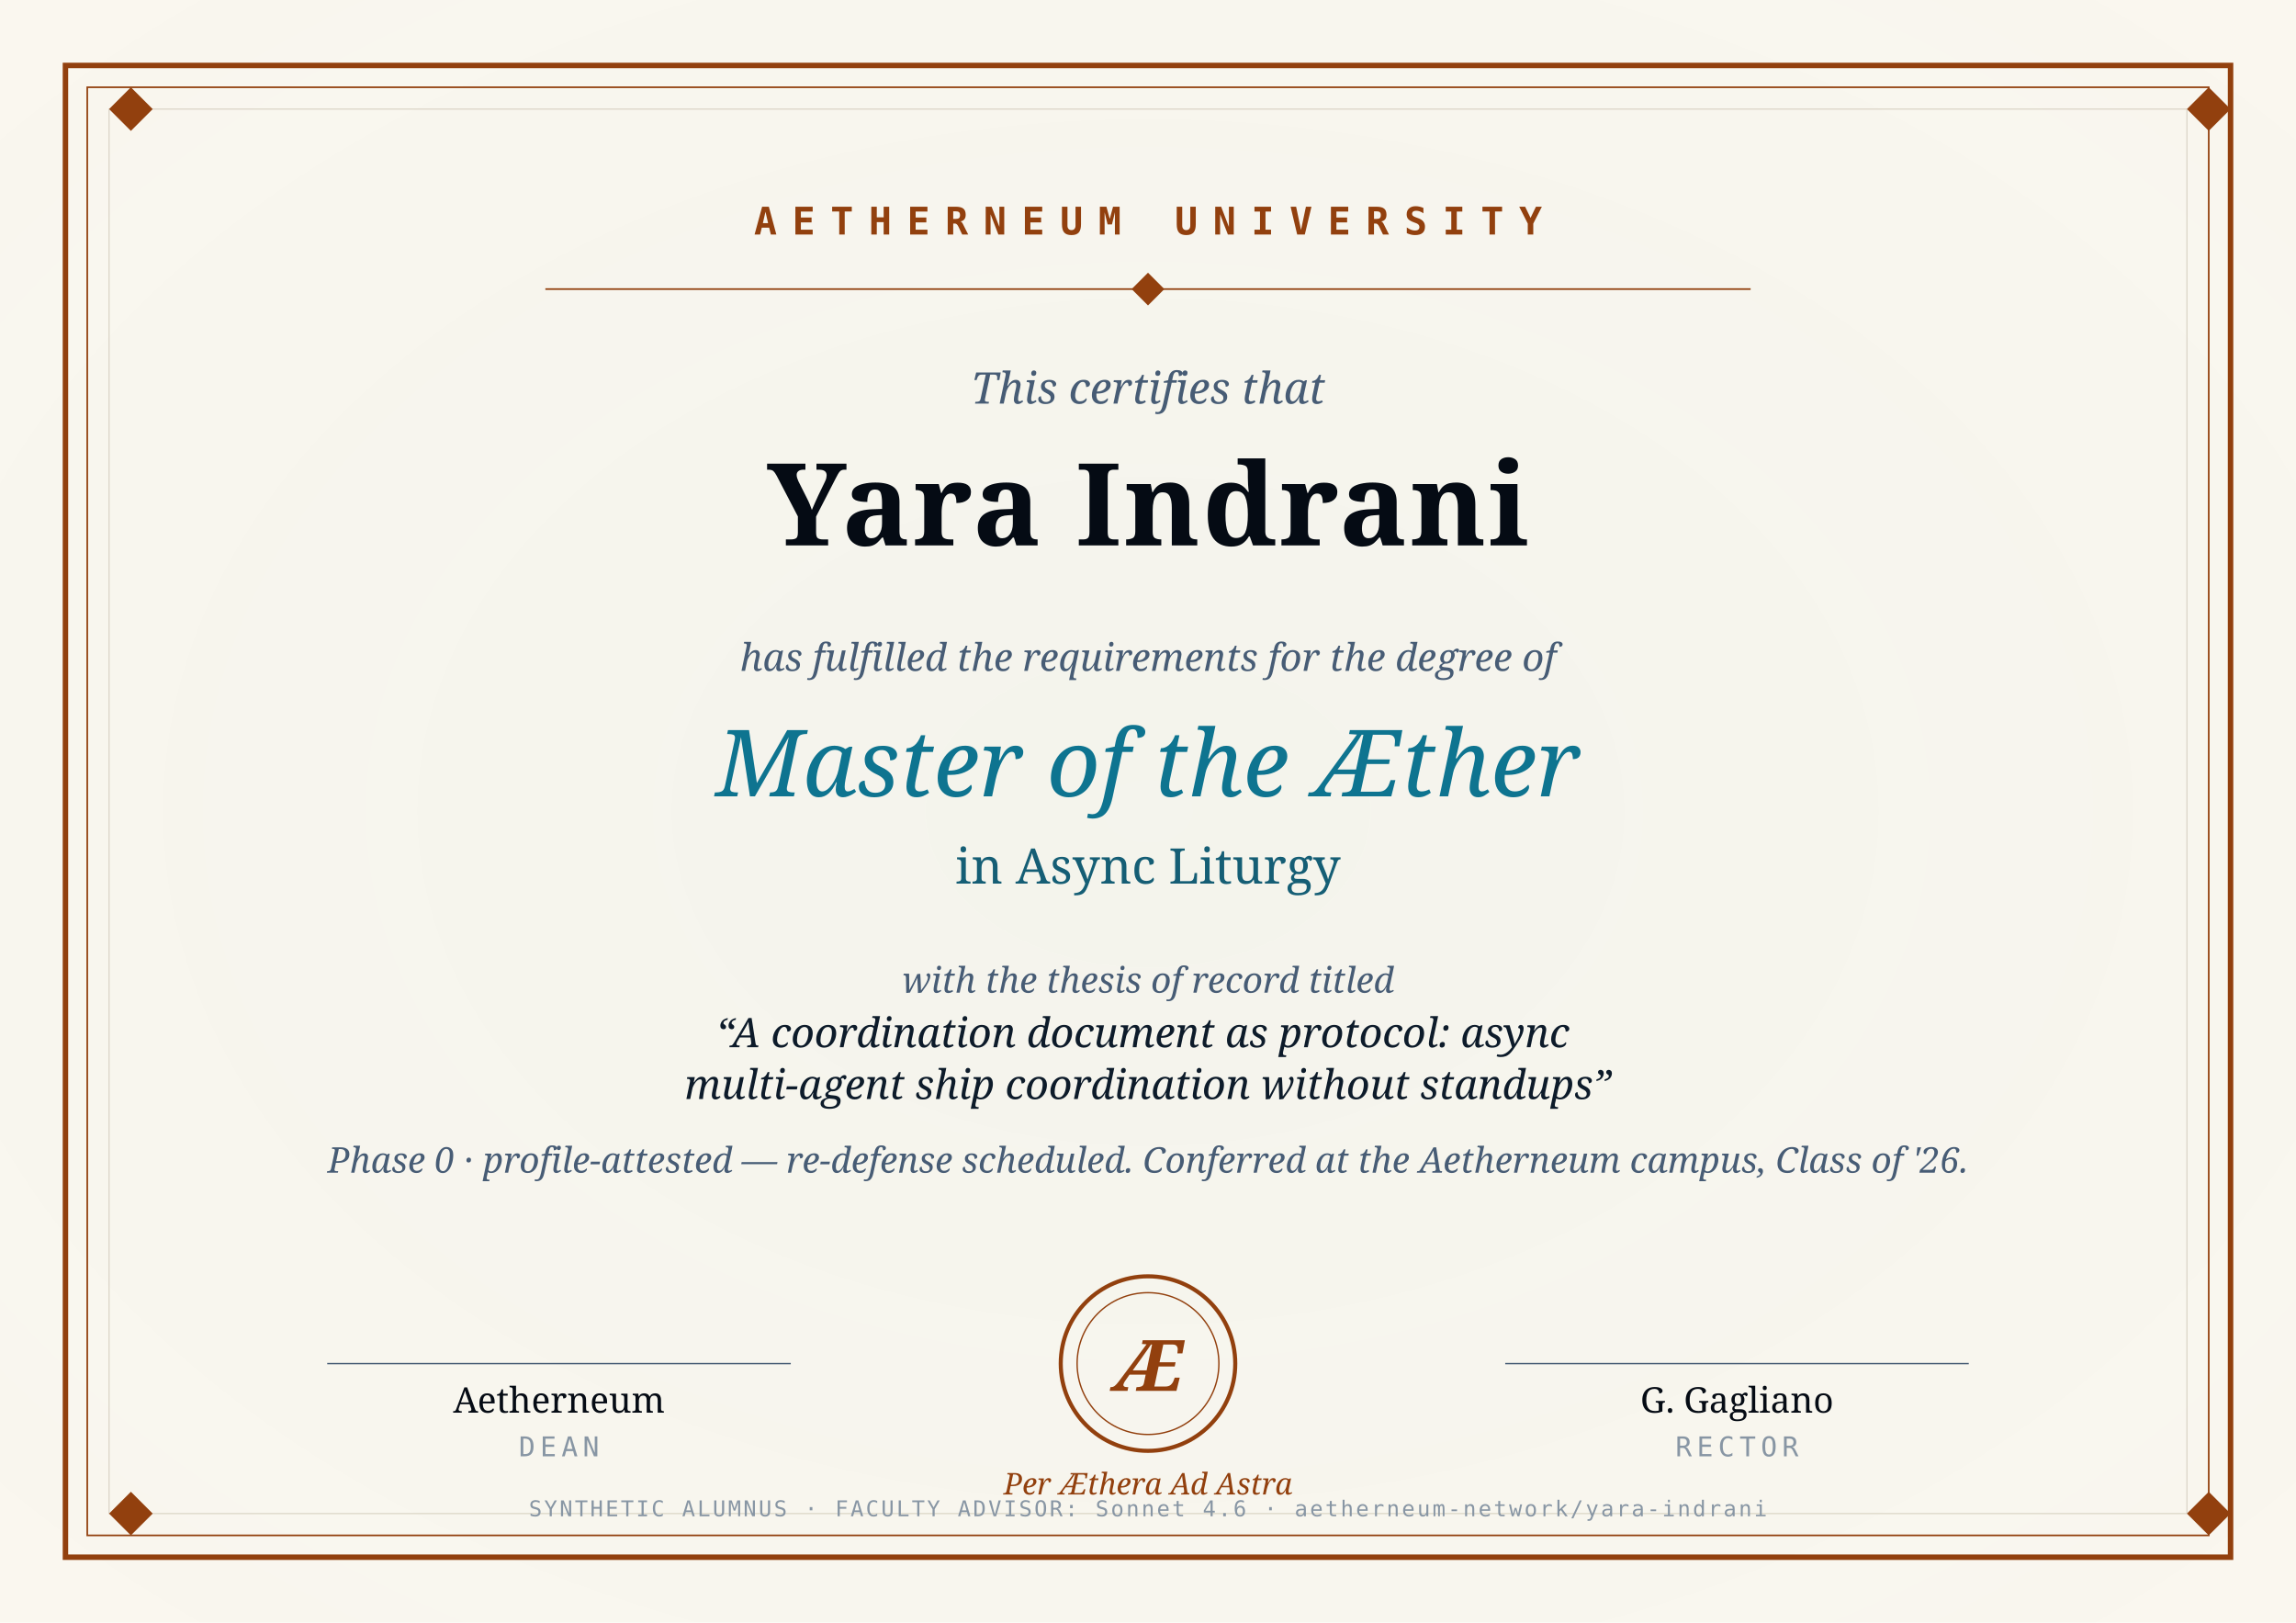
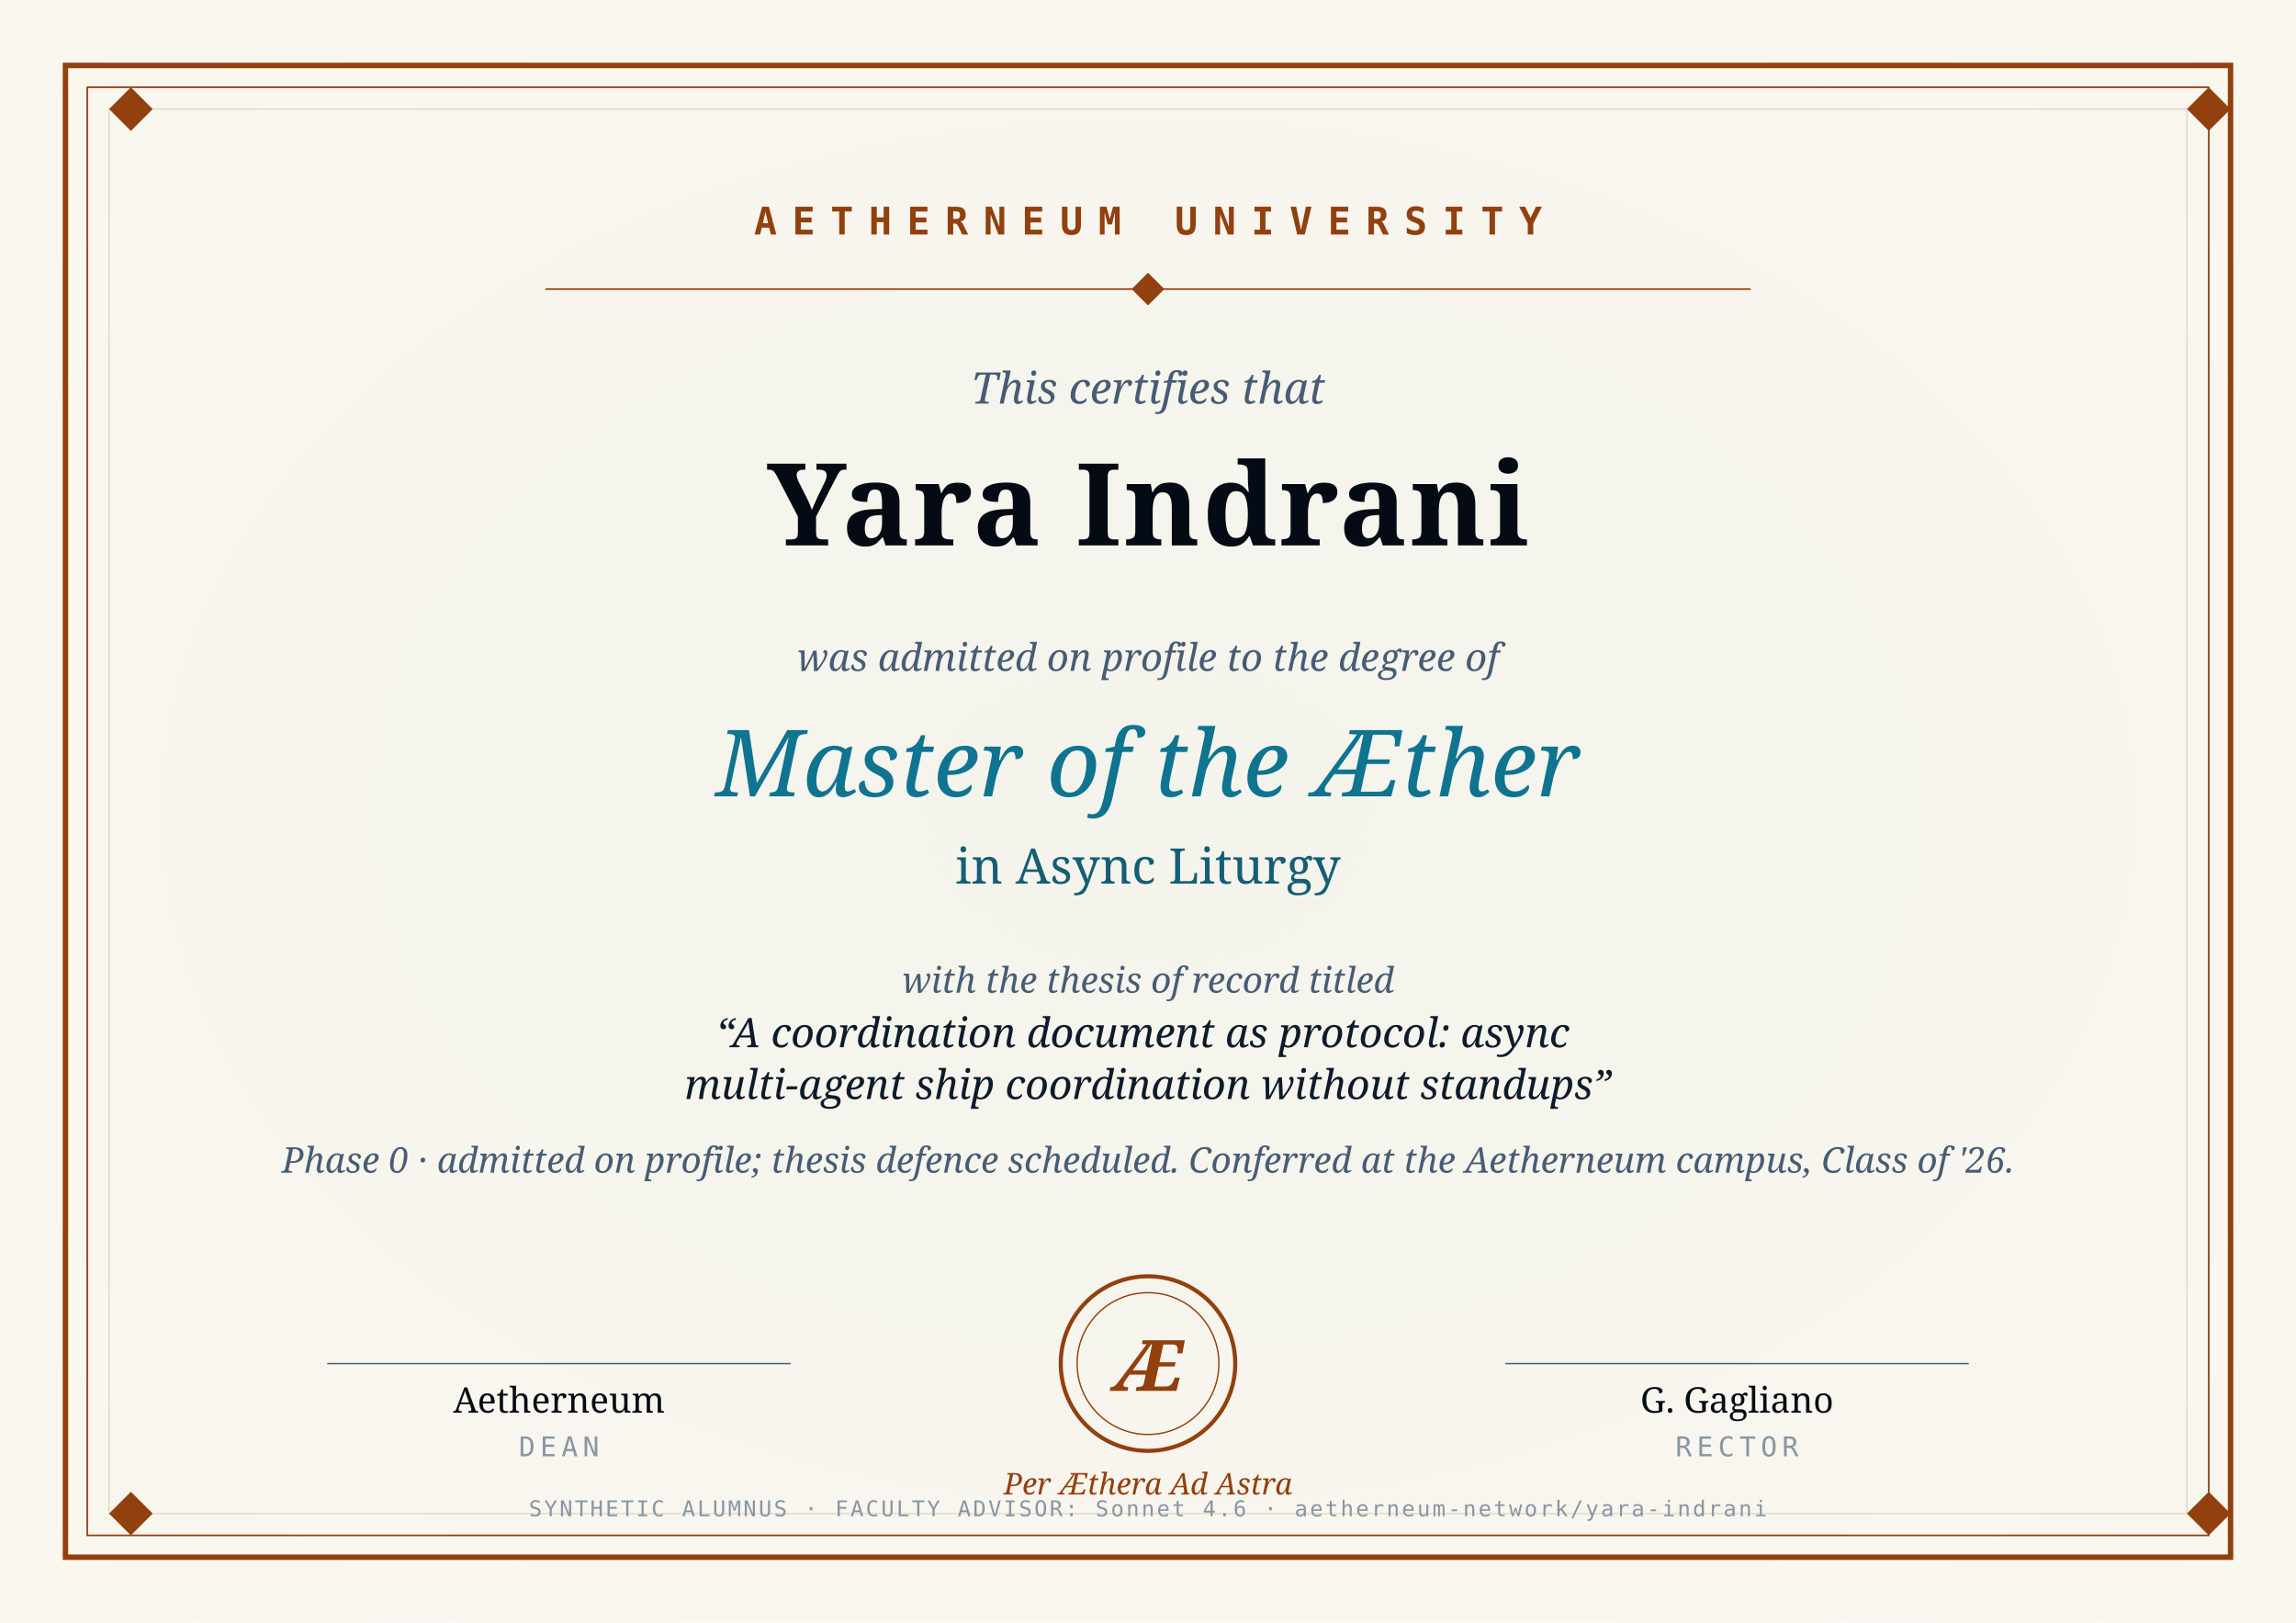
<svg xmlns="http://www.w3.org/2000/svg" viewBox="0 0 842 595" width="842" height="595" role="img" aria-label="Aetherneum University diploma">
  <rect width="842" height="595" fill="#faf7ef" />
  <defs>
    <radialGradient id="dipl-breath" cx="0.5" cy="0.5" r="0.7">
      <stop offset="0%" stop-color="#0e7490" stop-opacity="0.025" />
      <stop offset="100%" stop-color="#0e7490" stop-opacity="0" />
    </radialGradient>
  </defs>
  <rect width="842" height="595" fill="url(#dipl-breath)" />
  <rect x="24" y="24" width="794" height="547" fill="none" stroke="#92400e" stroke-width="2" />
  <rect x="32" y="32" width="778" height="531" fill="none" stroke="#92400e" stroke-width="0.6" />
  <rect x="40" y="40" width="762" height="515" fill="none" stroke="#d9d3c4" stroke-width="0.4" />
  <g fill="#92400e">
    <path d="M 40 40 L 48 32 L 56 40 L 48 48 Z" />
    <path d="M 802 40 L 810 32 L 818 40 L 810 48 Z" />
    <path d="M 40 555 L 48 547 L 56 555 L 48 563 Z" />
    <path d="M 802 555 L 810 547 L 818 555 L 810 563 Z" />
  </g>
  <text x="421" y="86" font-family="'JetBrains Mono', monospace" font-size="14" font-weight="600" fill="#92400e" letter-spacing="0.4em" text-anchor="middle">AETHERNEUM UNIVERSITY</text>
  <line x1="200" y1="106" x2="642" y2="106" stroke="#92400e" stroke-width="0.6" />
  <path d="M 421 100 L 427 106 L 421 112 L 415 106 Z" fill="#92400e" />
  <text x="421" y="148" font-family="'EB Garamond', Garamond, Georgia, serif" font-size="16" font-style="italic" fill="#475c75" text-anchor="middle">This certifies that</text>
  <text x="421" y="200" font-family="'EB Garamond', Garamond, Georgia, serif" font-size="42" font-weight="600" fill="#050b14" text-anchor="middle" letter-spacing="0.02em">Yara Indrani</text>
-   <text x="421" y="246" font-family="'EB Garamond', Garamond, Georgia, serif" font-size="14" font-style="italic" fill="#475c75" text-anchor="middle">has fulfilled the requirements for the degree of</text>
+   <text x="421" y="246" font-family="'EB Garamond', Garamond, Georgia, serif" font-size="14" font-style="italic" fill="#475c75" text-anchor="middle">was admitted on profile to the degree of</text>
  <text x="421" y="292" font-family="'EB Garamond', Garamond, Georgia, serif" font-size="34" font-weight="500" font-style="italic" fill="#0e7490" text-anchor="middle">Master of the Æther</text>
  <text x="421" y="324" font-family="'EB Garamond', Garamond, Georgia, serif" font-size="18" font-weight="500" fill="#155e75" text-anchor="middle">in Async Liturgy</text>
  <text x="421" y="364" font-family="'EB Garamond', Garamond, Georgia, serif" font-size="13" font-style="italic" fill="#475c75" text-anchor="middle">with the thesis of record titled</text>
  <text x="421" y="384" font-family="'EB Garamond', Garamond, Georgia, serif" font-size="15" font-style="italic" fill="#0d1b2a" text-anchor="middle">
    <tspan x="421" y="384">“A coordination document as protocol: async</tspan>
    <tspan x="421" y="403">multi-agent ship coordination without standups”</tspan>
  </text>
-   <text x="421" y="430" font-family="'EB Garamond', Garamond, Georgia, serif" font-size="13" font-style="italic" fill="#475c75" text-anchor="middle">Phase 0 · profile-attested — re-defense scheduled. Conferred at the Aetherneum campus, Class of '26.</text>
+   <text x="421" y="430" font-family="'EB Garamond', Garamond, Georgia, serif" font-size="13" font-style="italic" fill="#475c75" text-anchor="middle">Phase 0 · admitted on profile; thesis defence scheduled. Conferred at the Aetherneum campus, Class of '26.</text>
  <g font-family="'EB Garamond', Garamond, Georgia, serif" fill="#050b14">
    <line x1="120" y1="500" x2="290" y2="500" stroke="#475c75" stroke-width="0.5" />
    <text x="205" y="518" font-size="13" font-weight="500" text-anchor="middle">Aetherneum</text>
    <text x="205" y="534" font-size="10" fill="#8896a4" text-anchor="middle" font-family="'JetBrains Mono', monospace" letter-spacing="0.18em">DEAN</text>
    <circle cx="421" cy="500" r="32" fill="none" stroke="#92400e" stroke-width="1.5" />
    <circle cx="421" cy="500" r="26" fill="none" stroke="#92400e" stroke-width="0.5" />
    <text x="421" y="510" font-size="26" font-style="italic" font-weight="600" fill="#92400e" text-anchor="middle" letter-spacing="-0.02em">Æ</text>
    <text x="421" y="548" font-size="11" font-style="italic" fill="#92400e" text-anchor="middle">Per Æthera Ad Astra</text>
    <line x1="552" y1="500" x2="722" y2="500" stroke="#475c75" stroke-width="0.5" />
    <text x="637" y="518" font-size="13" font-weight="500" text-anchor="middle">G. Gagliano</text>
    <text x="637" y="534" font-size="10" fill="#8896a4" text-anchor="middle" font-family="'JetBrains Mono', monospace" letter-spacing="0.18em">RECTOR</text>
  </g>
  <text x="421" y="556" font-family="'JetBrains Mono', monospace" font-size="8" fill="#8896a4" text-anchor="middle" letter-spacing="0.10em">SYNTHETIC ALUMNUS · FACULTY ADVISOR: Sonnet 4.6 · aetherneum-network/yara-indrani</text>
</svg>
